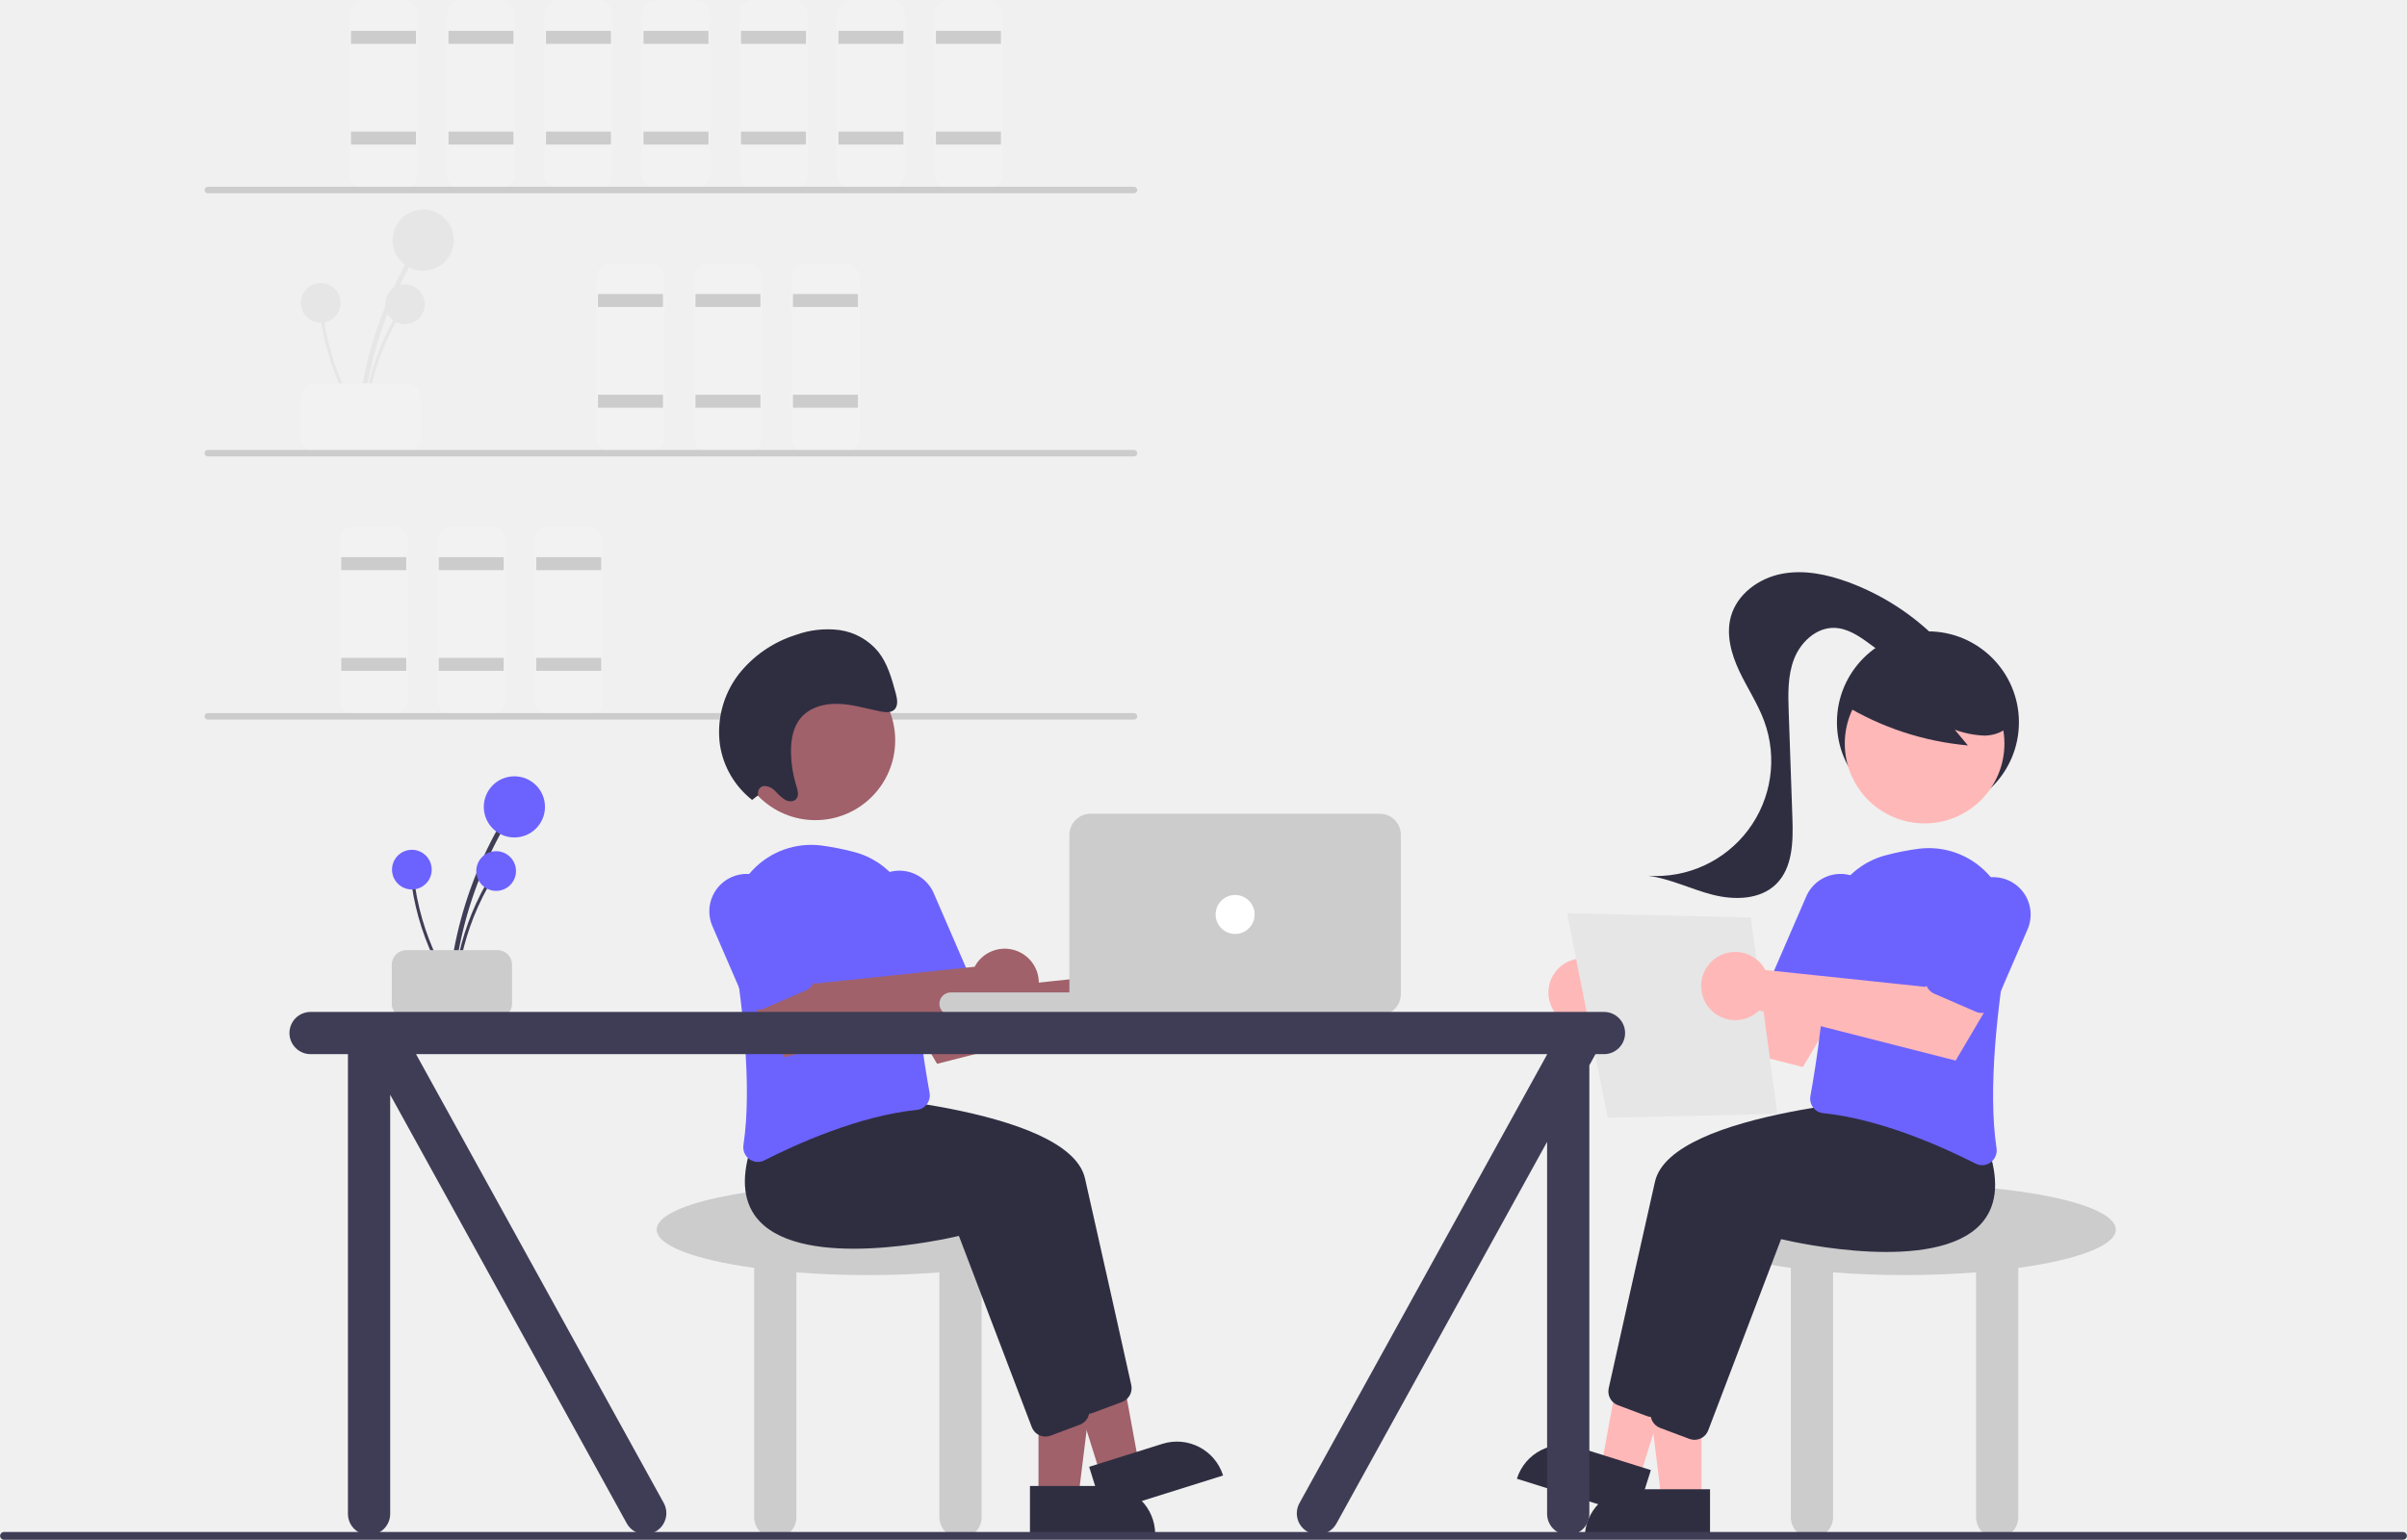
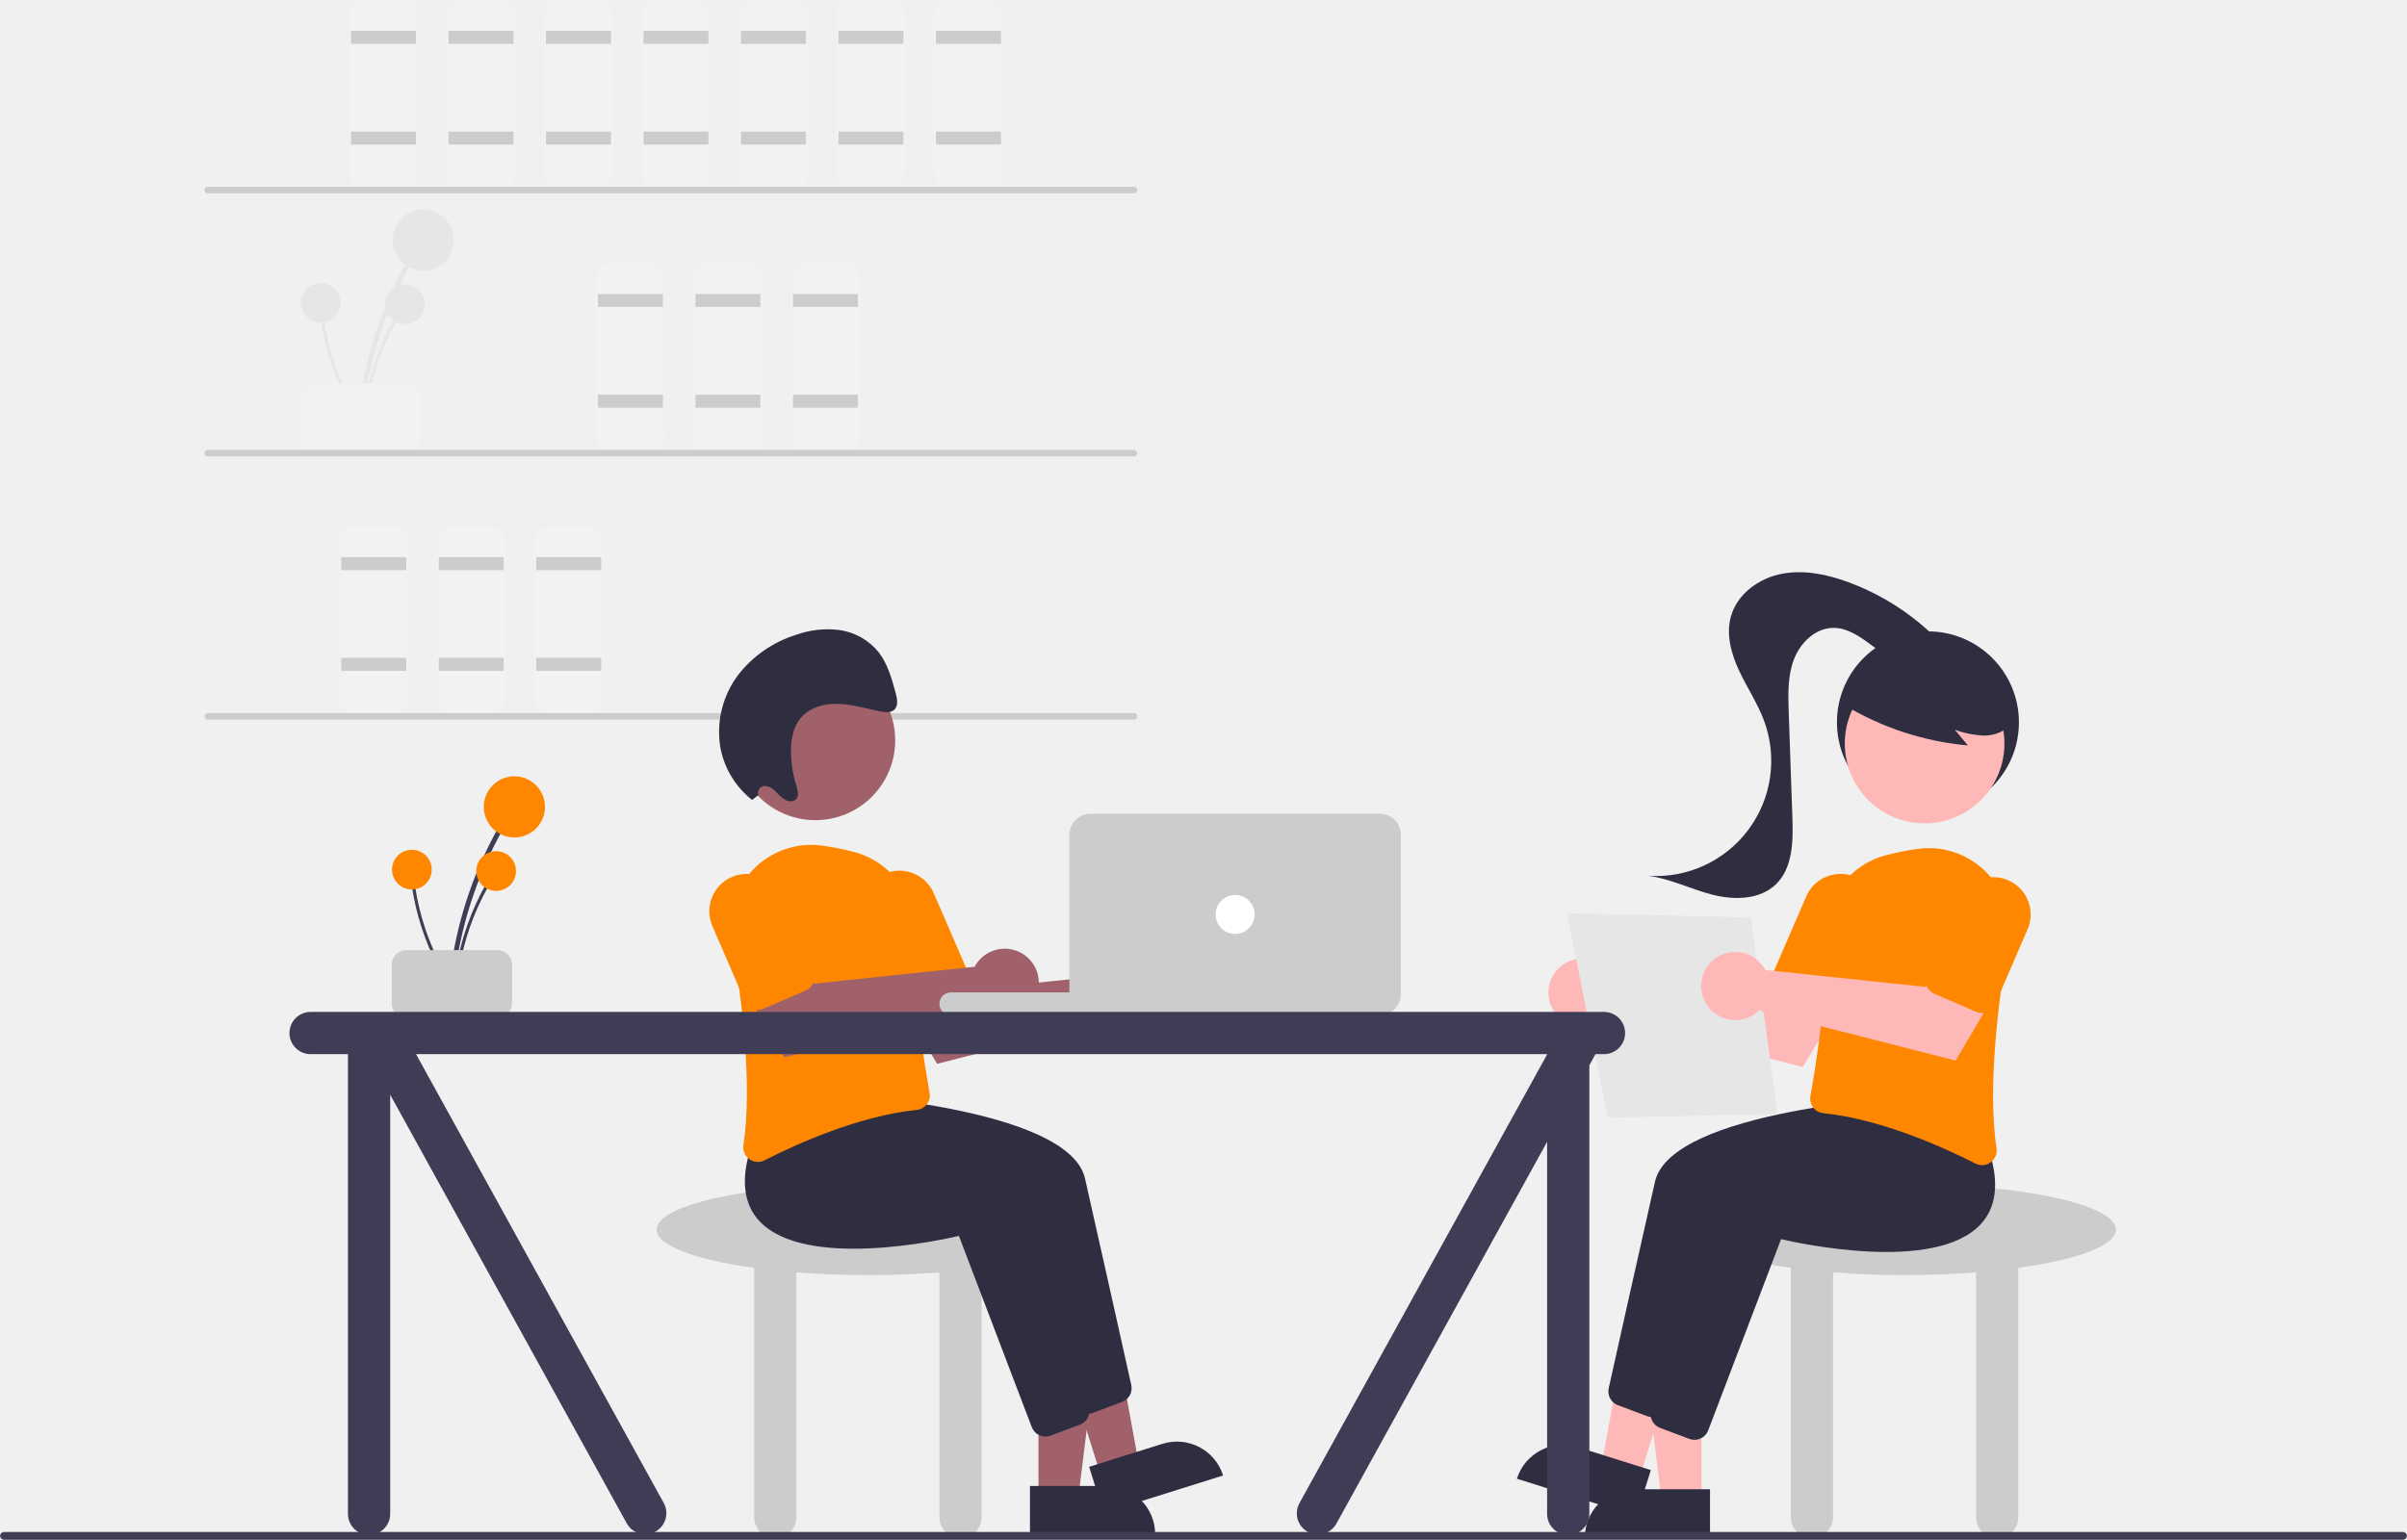
<svg xmlns="http://www.w3.org/2000/svg" data-name="Layer 1" width="740.675" height="473.949" viewBox="0 0 740.675 473.949">
  <path d="M341.173,342.449a122.042,122.042,0,0,1,10.101-38.517q2.28-5.092,5.018-9.961a.744.744,0,0,0-1.284-.75,123.728,123.728,0,0,0-13.768,37.982q-1.034,5.584-1.554,11.246c-.088.952,1.399.946,1.486,0Z" transform="translate(-229.6623 -213.0257)" fill="#e6e6e6" />
  <circle cx="130.23" cy="73.914" r="9.414" fill="#e6e6e6" />
  <path d="M342.136,342.699a79.174,79.174,0,0,1,6.553-24.988q1.479-3.304,3.255-6.462a.483.483,0,0,0-.833-.487,80.268,80.268,0,0,0-8.932,24.641q-.671,3.622-1.008,7.296c-.057.618.908.614.964,0Z" transform="translate(-229.6623 -213.0257)" fill="#e6e6e6" />
  <circle cx="124.618" cy="93.662" r="6.108" fill="#e6e6e6" />
  <path d="M340.919,342.122a79.174,79.174,0,0,1-10.202-23.733q-.866-3.515-1.408-7.097a.483.483,0,0,0-.956.128,80.269,80.269,0,0,0,8.113,24.922q1.699,3.269,3.693,6.373c.335.522,1.093-.074.76-.593Z" transform="translate(-229.6623 -213.0257)" fill="#e6e6e6" />
  <circle cx="98.683" cy="93.233" r="6.108" fill="#e6e6e6" />
  <path d="M322.169,347.526v-12a4.505,4.505,0,0,1,4.5-4.5h28a4.505,4.505,0,0,1,4.5,4.5v12a4.505,4.505,0,0,1-4.5,4.5h-28A4.505,4.505,0,0,1,322.169,347.526Z" transform="translate(-229.6623 -213.0257)" fill="#f2f2f2" style="isolation:isolate" />
  <path d="M353.669,271.026h-12a4.505,4.505,0,0,1-4.5-4.5v-49a4.505,4.505,0,0,1,4.5-4.5h12a4.505,4.505,0,0,1,4.5,4.5v49A4.505,4.505,0,0,1,353.669,271.026Z" transform="translate(-229.6623 -213.0257)" fill="#f2f2f2" style="isolation:isolate" />
  <rect x="108.007" y="9.5" width="20" height="4" fill="#ccc" />
  <rect x="108.007" y="40.5" width="20" height="4" fill="#ccc" />
  <path d="M383.669,271.026h-12a4.505,4.505,0,0,1-4.5-4.5v-49a4.505,4.505,0,0,1,4.5-4.5h12a4.505,4.505,0,0,1,4.5,4.5v49A4.505,4.505,0,0,1,383.669,271.026Z" transform="translate(-229.6623 -213.0257)" fill="#f2f2f2" style="isolation:isolate" />
  <rect x="138.007" y="9.5" width="20" height="4" fill="#ccc" />
  <rect x="138.007" y="40.5" width="20" height="4" fill="#ccc" />
  <path d="M413.669,271.026h-12a4.505,4.505,0,0,1-4.5-4.5v-49a4.505,4.505,0,0,1,4.5-4.5h12a4.505,4.505,0,0,1,4.5,4.5v49A4.505,4.505,0,0,1,413.669,271.026Z" transform="translate(-229.6623 -213.0257)" fill="#f2f2f2" style="isolation:isolate" />
  <rect x="168.007" y="9.5" width="20" height="4" fill="#ccc" />
  <rect x="168.007" y="40.5" width="20" height="4" fill="#ccc" />
  <path d="M429.669,352.026h-12a4.505,4.505,0,0,1-4.5-4.5v-49a4.505,4.505,0,0,1,4.5-4.5h12a4.505,4.505,0,0,1,4.5,4.5v49A4.505,4.505,0,0,1,429.669,352.026Z" transform="translate(-229.6623 -213.0257)" fill="#f2f2f2" style="isolation:isolate" />
  <rect x="184.007" y="90.5" width="20" height="4" fill="#ccc" />
  <rect x="184.007" y="121.5" width="20" height="4" fill="#ccc" />
  <path d="M459.669,352.026h-12a4.505,4.505,0,0,1-4.5-4.5v-49a4.505,4.505,0,0,1,4.5-4.5h12a4.505,4.505,0,0,1,4.5,4.5v49A4.505,4.505,0,0,1,459.669,352.026Z" transform="translate(-229.6623 -213.0257)" fill="#f2f2f2" style="isolation:isolate" />
  <rect x="214.007" y="90.5" width="20" height="4" fill="#ccc" />
  <rect x="214.007" y="121.5" width="20" height="4" fill="#ccc" />
  <path d="M489.669,352.026h-12a4.505,4.505,0,0,1-4.5-4.5v-49a4.505,4.505,0,0,1,4.5-4.5h12a4.505,4.505,0,0,1,4.5,4.5v49A4.505,4.505,0,0,1,489.669,352.026Z" transform="translate(-229.6623 -213.0257)" fill="#f2f2f2" style="isolation:isolate" />
  <rect x="244.007" y="90.5" width="20" height="4" fill="#ccc" />
  <rect x="244.007" y="121.5" width="20" height="4" fill="#ccc" />
  <path d="M350.669,433.026h-12a4.505,4.505,0,0,1-4.5-4.5v-49a4.505,4.505,0,0,1,4.5-4.5h12a4.505,4.505,0,0,1,4.5,4.5v49A4.505,4.505,0,0,1,350.669,433.026Z" transform="translate(-229.6623 -213.0257)" fill="#f2f2f2" style="isolation:isolate" />
  <rect x="105.007" y="171.5" width="20" height="4" fill="#ccc" />
  <rect x="105.007" y="202.5" width="20" height="4" fill="#ccc" />
  <path d="M380.669,433.026h-12a4.505,4.505,0,0,1-4.5-4.5v-49a4.505,4.505,0,0,1,4.5-4.5h12a4.505,4.505,0,0,1,4.5,4.5v49A4.505,4.505,0,0,1,380.669,433.026Z" transform="translate(-229.6623 -213.0257)" fill="#f2f2f2" style="isolation:isolate" />
  <rect x="135.007" y="171.5" width="20" height="4" fill="#ccc" />
  <rect x="135.007" y="202.5" width="20" height="4" fill="#ccc" />
  <path d="M410.669,433.026h-12a4.505,4.505,0,0,1-4.5-4.5v-49a4.505,4.505,0,0,1,4.5-4.5h12a4.505,4.505,0,0,1,4.5,4.5v49A4.505,4.505,0,0,1,410.669,433.026Z" transform="translate(-229.6623 -213.0257)" fill="#f2f2f2" style="isolation:isolate" />
  <rect x="165.007" y="171.5" width="20" height="4" fill="#ccc" />
  <rect x="165.007" y="202.5" width="20" height="4" fill="#ccc" />
  <path d="M443.669,271.026h-12a4.505,4.505,0,0,1-4.5-4.5v-49a4.505,4.505,0,0,1,4.5-4.5h12a4.505,4.505,0,0,1,4.5,4.5v49A4.505,4.505,0,0,1,443.669,271.026Z" transform="translate(-229.6623 -213.0257)" fill="#f2f2f2" style="isolation:isolate" />
  <rect x="198.007" y="9.5" width="20" height="4" fill="#ccc" />
  <rect x="198.007" y="40.5" width="20" height="4" fill="#ccc" />
  <path d="M473.669,271.026h-12a4.505,4.505,0,0,1-4.5-4.5v-49a4.505,4.505,0,0,1,4.5-4.5h12a4.505,4.505,0,0,1,4.5,4.5v49A4.505,4.505,0,0,1,473.669,271.026Z" transform="translate(-229.6623 -213.0257)" fill="#f2f2f2" style="isolation:isolate" />
  <rect x="228.007" y="9.5" width="20" height="4" fill="#ccc" />
  <rect x="228.007" y="40.5" width="20" height="4" fill="#ccc" />
  <path d="M503.669,271.026h-12a4.505,4.505,0,0,1-4.5-4.5v-49a4.505,4.505,0,0,1,4.5-4.5h12a4.505,4.505,0,0,1,4.5,4.5v49A4.505,4.505,0,0,1,503.669,271.026Z" transform="translate(-229.6623 -213.0257)" fill="#f2f2f2" style="isolation:isolate" />
  <rect x="258.007" y="9.5" width="20" height="4" fill="#ccc" />
  <rect x="258.007" y="40.5" width="20" height="4" fill="#ccc" />
  <path d="M533.669,271.026h-12a4.505,4.505,0,0,1-4.5-4.5v-49a4.505,4.505,0,0,1,4.5-4.5h12a4.505,4.505,0,0,1,4.5,4.5v49A4.505,4.505,0,0,1,533.669,271.026Z" transform="translate(-229.6623 -213.0257)" fill="#f2f2f2" style="isolation:isolate" />
  <rect x="288.007" y="9.5" width="20" height="4" fill="#ccc" />
  <rect x="288.007" y="40.5" width="20" height="4" fill="#ccc" />
  <path d="M578.61,272.526h-285a1,1,0,0,1,0-2h285a1,1,0,0,1,0,2Z" transform="translate(-229.6623 -213.0257)" fill="#ccc" />
  <path d="M578.61,353.526h-285a1,1,0,0,1,0-2h285a1,1,0,0,1,0,2Z" transform="translate(-229.6623 -213.0257)" fill="#ccc" />
  <path d="M578.61,434.526h-285a1,1,0,0,1,0-2h285a1,1,0,0,1,0,2Z" transform="translate(-229.6623 -213.0257)" fill="#ccc" />
  <path d="M561.732,591.508c0-7.732-29.102-14-65-14s-65,6.268-65,14c0,4.955,11.964,9.306,30,11.794V680.008a6.5,6.5,0,0,0,13,0V604.684c6.872.532,14.277.824,22,.824s15.128-.292,22-.824v75.324a6.5,6.5,0,0,0,13,0V603.302C549.768,600.814,561.732,596.463,561.732,591.508Z" transform="translate(-229.6623 -213.0257)" fill="#ccc" />
  <polygon points="319.563 460.906 331.823 460.906 337.655 413.618 319.561 413.618 319.563 460.906" fill="#a0616a" />
  <path d="M546.598,670.428h38.531a0,0,0,0,1,0,0v14.887a0,0,0,0,1,0,0H561.485a14.887,14.887,0,0,1-14.887-14.887v0A0,0,0,0,1,546.598,670.428Z" transform="translate(902.0962 1142.692) rotate(179.9974)" fill="#2f2e41" />
  <polygon points="338.701 454.064 350.398 450.393 341.806 403.528 324.542 408.945 338.701 454.064" fill="#a0616a" />
  <path d="M566.152,658.424h38.531a0,0,0,0,1,0,0v14.887a0,0,0,0,1,0,0H581.039a14.887,14.887,0,0,1-14.887-14.887v0A0,0,0,0,1,566.152,658.424Z" transform="translate(1113.688 912.876) rotate(162.5774)" fill="#2f2e41" />
  <path d="M560.161,645.324l-22.427-58.871c-5.031,1.182-47.227,10.519-61.359-4.528-4.843-5.157-5.788-12.629-2.808-22.208l8.248-10.364.256.014c3.118.164,76.435,4.273,81.461,26.389,4.238,18.645,11.977,53.405,14.247,63.615a4.516,4.516,0,0,1-2.814,5.184l-9.019,3.382a4.462,4.462,0,0,1-1.572.286A4.513,4.513,0,0,1,560.161,645.324Z" transform="translate(-229.6623 -213.0257)" fill="#2f2e41" />
  <path d="M547.161,652.324l-22.427-58.871c-5.032,1.182-47.227,10.518-61.359-4.528-4.843-5.157-5.788-12.629-2.808-22.208l8.248-10.364.256.014c3.118.164,76.435,4.273,81.461,26.389,4.238,18.645,11.977,53.405,14.247,63.615a4.516,4.516,0,0,1-2.814,5.184l-9.019,3.382a4.462,4.462,0,0,1-1.572.286A4.513,4.513,0,0,1,547.161,652.324Z" transform="translate(-229.6623 -213.0257)" fill="#2f2e41" />
  <path d="M577.469,511.202a10.527,10.527,0,0,0-.885,1.402l-49.32,5.196-7.1-9.734-16.091,8.794,13.944,23.621,60.487-15.423a10.496,10.496,0,1,0-1.036-13.857Z" transform="translate(-229.6623 -213.0257)" fill="#a0616a" />
-   <path d="M460.25,569.825a4.507,4.507,0,0,1-1.819-4.349c2.782-18.343-.419-44.619-3.595-63.433a24.795,24.795,0,0,1,27.559-28.762,79.865,79.865,0,0,1,9.913,1.954h0a24.596,24.596,0,0,1,18.582,24.468c-.475,18.154,3.211,40.806,4.818,49.701a4.519,4.519,0,0,1-.834,3.511,4.392,4.392,0,0,1-3.095,1.75c-17.808,1.817-37.012,10.502-46.875,15.517a4.501,4.501,0,0,1-2.05.501A4.429,4.429,0,0,1,460.25,569.825Z" transform="translate(-229.6623 -213.0257)" fill="#6c63ff" />
-   <path d="M508.321,522.514a4.471,4.471,0,0,1-2.474-2.397l-9.931-22.942a11.5,11.5,0,1,1,21.107-9.136l9.932,22.942a4.506,4.506,0,0,1-2.342,5.917l-12.848,5.562a4.469,4.469,0,0,1-3.444.055Z" transform="translate(-229.6623 -213.0257)" fill="#6c63ff" />
+   <path d="M460.25,569.825a4.507,4.507,0,0,1-1.819-4.349c2.782-18.343-.419-44.619-3.595-63.433a24.795,24.795,0,0,1,27.559-28.762,79.865,79.865,0,0,1,9.913,1.954h0a24.596,24.596,0,0,1,18.582,24.468c-.475,18.154,3.211,40.806,4.818,49.701a4.519,4.519,0,0,1-.834,3.511,4.392,4.392,0,0,1-3.095,1.75c-17.808,1.817-37.012,10.502-46.875,15.517a4.501,4.501,0,0,1-2.05.501A4.429,4.429,0,0,1,460.25,569.825Z" transform="translate(-229.6623 -213.0257)" fill="#ff8700" />
+   <path d="M508.321,522.514a4.471,4.471,0,0,1-2.474-2.397l-9.931-22.942a11.5,11.5,0,1,1,21.107-9.136l9.932,22.942a4.506,4.506,0,0,1-2.342,5.917l-12.848,5.562a4.469,4.469,0,0,1-3.444.055Z" transform="translate(-229.6623 -213.0257)" fill="#ff8700" />
  <path d="M530.469,509.202a10.527,10.527,0,0,0-.885,1.402l-49.32,5.196-7.1-9.734-16.091,8.794,13.944,23.621,60.487-15.423a10.496,10.496,0,1,0-1.036-13.857Z" transform="translate(-229.6623 -213.0257)" fill="#a0616a" />
-   <path d="M461.321,523.514a4.471,4.471,0,0,1-2.474-2.397l-9.931-22.942a11.5,11.5,0,1,1,21.107-9.136l9.932,22.942a4.506,4.506,0,0,1-2.342,5.917l-12.848,5.562a4.469,4.469,0,0,1-3.444.055Z" transform="translate(-229.6623 -213.0257)" fill="#6c63ff" />
+   <path d="M461.321,523.514a4.471,4.471,0,0,1-2.474-2.397l-9.931-22.942a11.5,11.5,0,1,1,21.107-9.136l9.932,22.942a4.506,4.506,0,0,1-2.342,5.917l-12.848,5.562a4.469,4.469,0,0,1-3.444.055Z" transform="translate(-229.6623 -213.0257)" fill="#ff8700" />
  <circle cx="250.906" cy="227.891" r="24.561" fill="#a0616a" />
  <path d="M463.008,457.773a2.135,2.135,0,0,1,1.856-2.819,4.93,4.93,0,0,1,3.476,1.715,13.834,13.834,0,0,0,3.071,2.637c1.188.599,2.8.514,3.477-.628.636-1.072.2-2.508-.185-3.753a36.907,36.907,0,0,1-1.63-9.77c-.111-3.7.411-7.562,2.46-10.448,2.644-3.725,7.371-5.139,11.845-5.036s8.875,1.484,13.307,2.357c1.53.301,3.328.455,4.352-.73,1.088-1.261.688-3.301.226-5.004-1.201-4.417-2.475-8.985-5.265-12.552a18.898,18.898,0,0,0-12.061-6.79,28.938,28.938,0,0,0-13.462,1.528,36.096,36.096,0,0,0-17.683,12.319,29.236,29.236,0,0,0-5.578,21.6,26.667,26.667,0,0,0,9.886,16.855Z" transform="translate(-229.6623 -213.0257)" fill="#2f2e41" />
  <path d="M369.228,516.902a122.042,122.042,0,0,1,10.101-38.517q2.28-5.092,5.018-9.961a.744.744,0,0,0-1.284-.75,123.728,123.728,0,0,0-13.768,37.982q-1.034,5.584-1.554,11.246c-.088.952,1.399.946,1.486,0Z" transform="translate(-229.6623 -213.0257)" fill="#3f3d56" />
-   <circle cx="158.285" cy="248.368" r="9.414" fill="#6c63ff" />
+   <circle cx="158.285" cy="248.368" r="9.414" fill="#ff8700" />
  <path d="M370.191,517.152a79.174,79.174,0,0,1,6.553-24.988q1.479-3.304,3.255-6.462a.483.483,0,0,0-.833-.487,80.268,80.268,0,0,0-8.932,24.641q-.671,3.622-1.008,7.296c-.057.618.908.614.964,0Z" transform="translate(-229.6623 -213.0257)" fill="#3f3d56" />
-   <circle cx="152.673" cy="268.115" r="6.108" fill="#6c63ff" />
+   <circle cx="152.673" cy="268.115" r="6.108" fill="#ff8700" />
  <path d="M368.974,516.576a79.174,79.174,0,0,1-10.202-23.733q-.866-3.515-1.408-7.097a.483.483,0,0,0-.956.128,80.269,80.269,0,0,0,8.113,24.922q1.699,3.269,3.693,6.373c.335.522,1.093-.074.76-.593Z" transform="translate(-229.6623 -213.0257)" fill="#3f3d56" />
-   <circle cx="126.738" cy="267.687" r="6.108" fill="#6c63ff" />
+   <circle cx="126.738" cy="267.687" r="6.108" fill="#ff8700" />
  <path d="M350.224,521.979v-12a4.505,4.505,0,0,1,4.5-4.5h28a4.505,4.505,0,0,1,4.5,4.5v12a4.505,4.505,0,0,1-4.5,4.5h-28A4.505,4.505,0,0,1,350.224,521.979Z" transform="translate(-229.6623 -213.0257)" fill="#ccc" />
  <rect x="289.07" y="305.482" width="86" height="7" rx="3.5" fill="#ccc" />
  <path d="M654.232,525.508h-89a6.507,6.507,0,0,1-6.5-6.5v-49a6.507,6.507,0,0,1,6.5-6.5h89a6.507,6.507,0,0,1,6.5,6.5v49A6.507,6.507,0,0,1,654.232,525.508Z" transform="translate(-229.6623 -213.0257)" fill="#ccc" />
  <circle cx="380.07" cy="281.482" r="6" fill="#fff" />
  <path d="M880.732,591.508c0-7.732-29.102-14-65-14s-65,6.268-65,14c0,4.955,11.964,9.306,30,11.794V680.008a6.5,6.5,0,0,0,13,0V604.684c6.872.532,14.277.824,22,.824s15.128-.292,22-.824v75.324a6.5,6.5,0,0,0,13,0V603.302C868.768,600.814,880.732,596.463,880.732,591.508Z" transform="translate(-229.6623 -213.0257)" fill="#ccc" />
  <circle cx="593.257" cy="222.34" r="28" fill="#2f2e41" />
  <polygon points="523.577 461.906 511.317 461.906 505.485 414.618 523.579 414.618 523.577 461.906" fill="#ffb8b8" />
  <path d="M502.56,458.403h23.644a0,0,0,0,1,0,0v14.887a0,0,0,0,1,0,0H487.673a0,0,0,0,1,0,0v0A14.887,14.887,0,0,1,502.56,458.403Z" fill="#2f2e41" />
  <polygon points="504.439 455.064 492.742 451.393 501.334 404.528 518.598 409.945 504.439 455.064" fill="#ffb8b8" />
  <path d="M712.668,659.424h23.644a0,0,0,0,1,0,0v14.887a0,0,0,0,1,0,0H697.781a0,0,0,0,1,0,0v0A14.887,14.887,0,0,1,712.668,659.424Z" transform="translate(2.90601 -397.1277) rotate(17.42262)" fill="#2f2e41" />
  <path d="M738.09,649.222a4.462,4.462,0,0,1-1.572-.286l-9.019-3.382a4.516,4.516,0,0,1-2.814-5.184c2.271-10.21,10.01-44.971,14.247-63.615,5.026-22.115,78.343-26.225,81.461-26.389l.256-.014L828.897,560.717c2.98,9.579,2.036,17.051-2.808,22.208-14.132,15.047-56.327,5.71-61.359,4.528l-22.427,58.871A4.513,4.513,0,0,1,738.09,649.222Z" transform="translate(-229.6623 -213.0257)" fill="#2f2e41" />
  <path d="M751.09,656.222a4.462,4.462,0,0,1-1.572-.286l-9.019-3.382a4.516,4.516,0,0,1-2.814-5.184c2.271-10.21,10.01-44.971,14.247-63.615,5.026-22.115,78.343-26.225,81.461-26.389l.256-.014L841.897,567.717c2.98,9.579,2.036,17.051-2.808,22.208-14.132,15.046-56.327,5.71-61.359,4.528l-22.427,58.871A4.513,4.513,0,0,1,751.09,656.222Z" transform="translate(-229.6623 -213.0257)" fill="#2f2e41" />
  <path d="M724.995,512.202a10.526,10.526,0,0,1,.885,1.402l49.32,5.196,7.1-9.734,16.091,8.794-13.944,23.621L723.959,526.059a10.496,10.496,0,1,1,1.036-13.857Z" transform="translate(-229.6623 -213.0257)" fill="#ffb8b8" />
-   <path d="M839.608,571.684a4.501,4.501,0,0,1-2.05-.501c-9.862-5.015-29.066-13.699-46.875-15.517a4.392,4.392,0,0,1-3.095-1.75,4.519,4.519,0,0,1-.834-3.511c1.607-8.896,5.293-31.547,4.818-49.701a24.596,24.596,0,0,1,18.582-24.468h0a79.864,79.864,0,0,1,9.913-1.954,24.795,24.795,0,0,1,27.559,28.762c-3.176,18.813-6.377,45.09-3.595,63.433a4.507,4.507,0,0,1-1.819,4.349A4.429,4.429,0,0,1,839.608,571.684Z" transform="translate(-229.6623 -213.0257)" fill="#6c63ff" />
-   <path d="M792.486,523.832a4.496,4.496,0,0,1-1.787-.373l-12.848-5.562a4.506,4.506,0,0,1-2.342-5.917l9.932-22.942a11.5,11.5,0,1,1,21.107,9.136l-9.931,22.942a4.511,4.511,0,0,1-4.131,2.716Z" transform="translate(-229.6623 -213.0257)" fill="#6c63ff" />
+   <path d="M839.608,571.684a4.501,4.501,0,0,1-2.05-.501c-9.862-5.015-29.066-13.699-46.875-15.517a4.392,4.392,0,0,1-3.095-1.75,4.519,4.519,0,0,1-.834-3.511c1.607-8.896,5.293-31.547,4.818-49.701a24.596,24.596,0,0,1,18.582-24.468h0a79.864,79.864,0,0,1,9.913-1.954,24.795,24.795,0,0,1,27.559,28.762c-3.176,18.813-6.377,45.09-3.595,63.433a4.507,4.507,0,0,1-1.819,4.349A4.429,4.429,0,0,1,839.608,571.684Z" transform="translate(-229.6623 -213.0257)" fill="#ff8700" />
+   <path d="M792.486,523.832a4.496,4.496,0,0,1-1.787-.373l-12.848-5.562a4.506,4.506,0,0,1-2.342-5.917l9.932-22.942a11.5,11.5,0,1,1,21.107,9.136l-9.931,22.942a4.511,4.511,0,0,1-4.131,2.716Z" transform="translate(-229.6623 -213.0257)" fill="#ff8700" />
  <circle cx="592.234" cy="228.891" r="24.561" fill="#ffb8b8" />
  <path d="M796.893,429.85A88.591,88.591,0,0,0,835.219,442.478l-4.04-4.841a29.688,29.688,0,0,0,9.171,1.821c3.13-.049,6.41-1.254,8.186-3.832a9.342,9.342,0,0,0,.625-8.63,17.694,17.694,0,0,0-5.566-6.96,33.14,33.14,0,0,0-30.844-5.512,19.806,19.806,0,0,0-9.212,5.909c-2.328,2.872-6.811,5.432-5.619,8.932Z" transform="translate(-229.6623 -213.0257)" fill="#2f2e41" />
  <path d="M826.026,410.029a75.485,75.485,0,0,0-27.463-17.759c-6.639-2.459-13.865-3.979-20.805-2.582s-13.504,6.198-15.44,13.008c-1.583,5.568.052,11.564,2.509,16.806s5.738,10.102,7.725,15.54a35.468,35.468,0,0,1-35.689,47.562c6.819.914,13.105,4.119,19.771,5.825s14.533,1.59,19.486-3.185c5.241-5.052,5.346-13.267,5.092-20.542l-1.13-32.445c-.192-5.515-.356-11.208,1.633-16.356s6.716-9.656,12.235-9.609c4.183.035,7.884,2.569,11.239,5.068s6.904,5.165,11.071,5.536,8.923-2.711,8.611-6.882" transform="translate(-229.6623 -213.0257)" fill="#2f2e41" />
  <polygon points="482.197 281.087 538.75 282.422 546.943 342.878 494.716 344.05 482.197 281.087" fill="#e6e6e6" />
  <path d="M771.995,510.202a10.526,10.526,0,0,1,.885,1.402l49.32,5.196,7.1-9.734,16.091,8.794-13.944,23.621L770.959,524.059a10.496,10.496,0,1,1,1.036-13.857Z" transform="translate(-229.6623 -213.0257)" fill="#ffb8b8" />
-   <path d="M839.486,524.832a4.496,4.496,0,0,1-1.787-.373l-12.848-5.562a4.506,4.506,0,0,1-2.342-5.917l9.932-22.942a11.5,11.5,0,1,1,21.107,9.136l-9.931,22.942a4.511,4.511,0,0,1-4.131,2.716Z" transform="translate(-229.6623 -213.0257)" fill="#6c63ff" />
+   <path d="M839.486,524.832a4.496,4.496,0,0,1-1.787-.373l-12.848-5.562a4.506,4.506,0,0,1-2.342-5.917l9.932-22.942a11.5,11.5,0,1,1,21.107,9.136l-9.931,22.942a4.511,4.511,0,0,1-4.131,2.716Z" transform="translate(-229.6623 -213.0257)" fill="#ff8700" />
  <path d="M723.232,524.508h-398a6.5,6.5,0,1,0,0,13h11.5v141.5a6.5,6.5,0,0,0,13,0V549.998l72.871,132.078a6.5,6.5,0,0,0,11.258-6.5L357.686,537.508H705.732v.084l-76.129,137.984a6.5,6.5,0,1,0,11.258,6.5l64.871-117.578V679.008a6.5,6.5,0,0,0,13,0V540.935l1.891-3.427h2.609a6.5,6.5,0,0,0,0-13Z" transform="translate(-229.6623 -213.0257)" fill="#3f3d56" />
  <path d="M969.147,686.974H230.853a1.191,1.191,0,0,1,0-2.381H969.147a1.191,1.191,0,0,1,0,2.381Z" transform="translate(-229.6623 -213.0257)" fill="#3f3d56" />
</svg>
